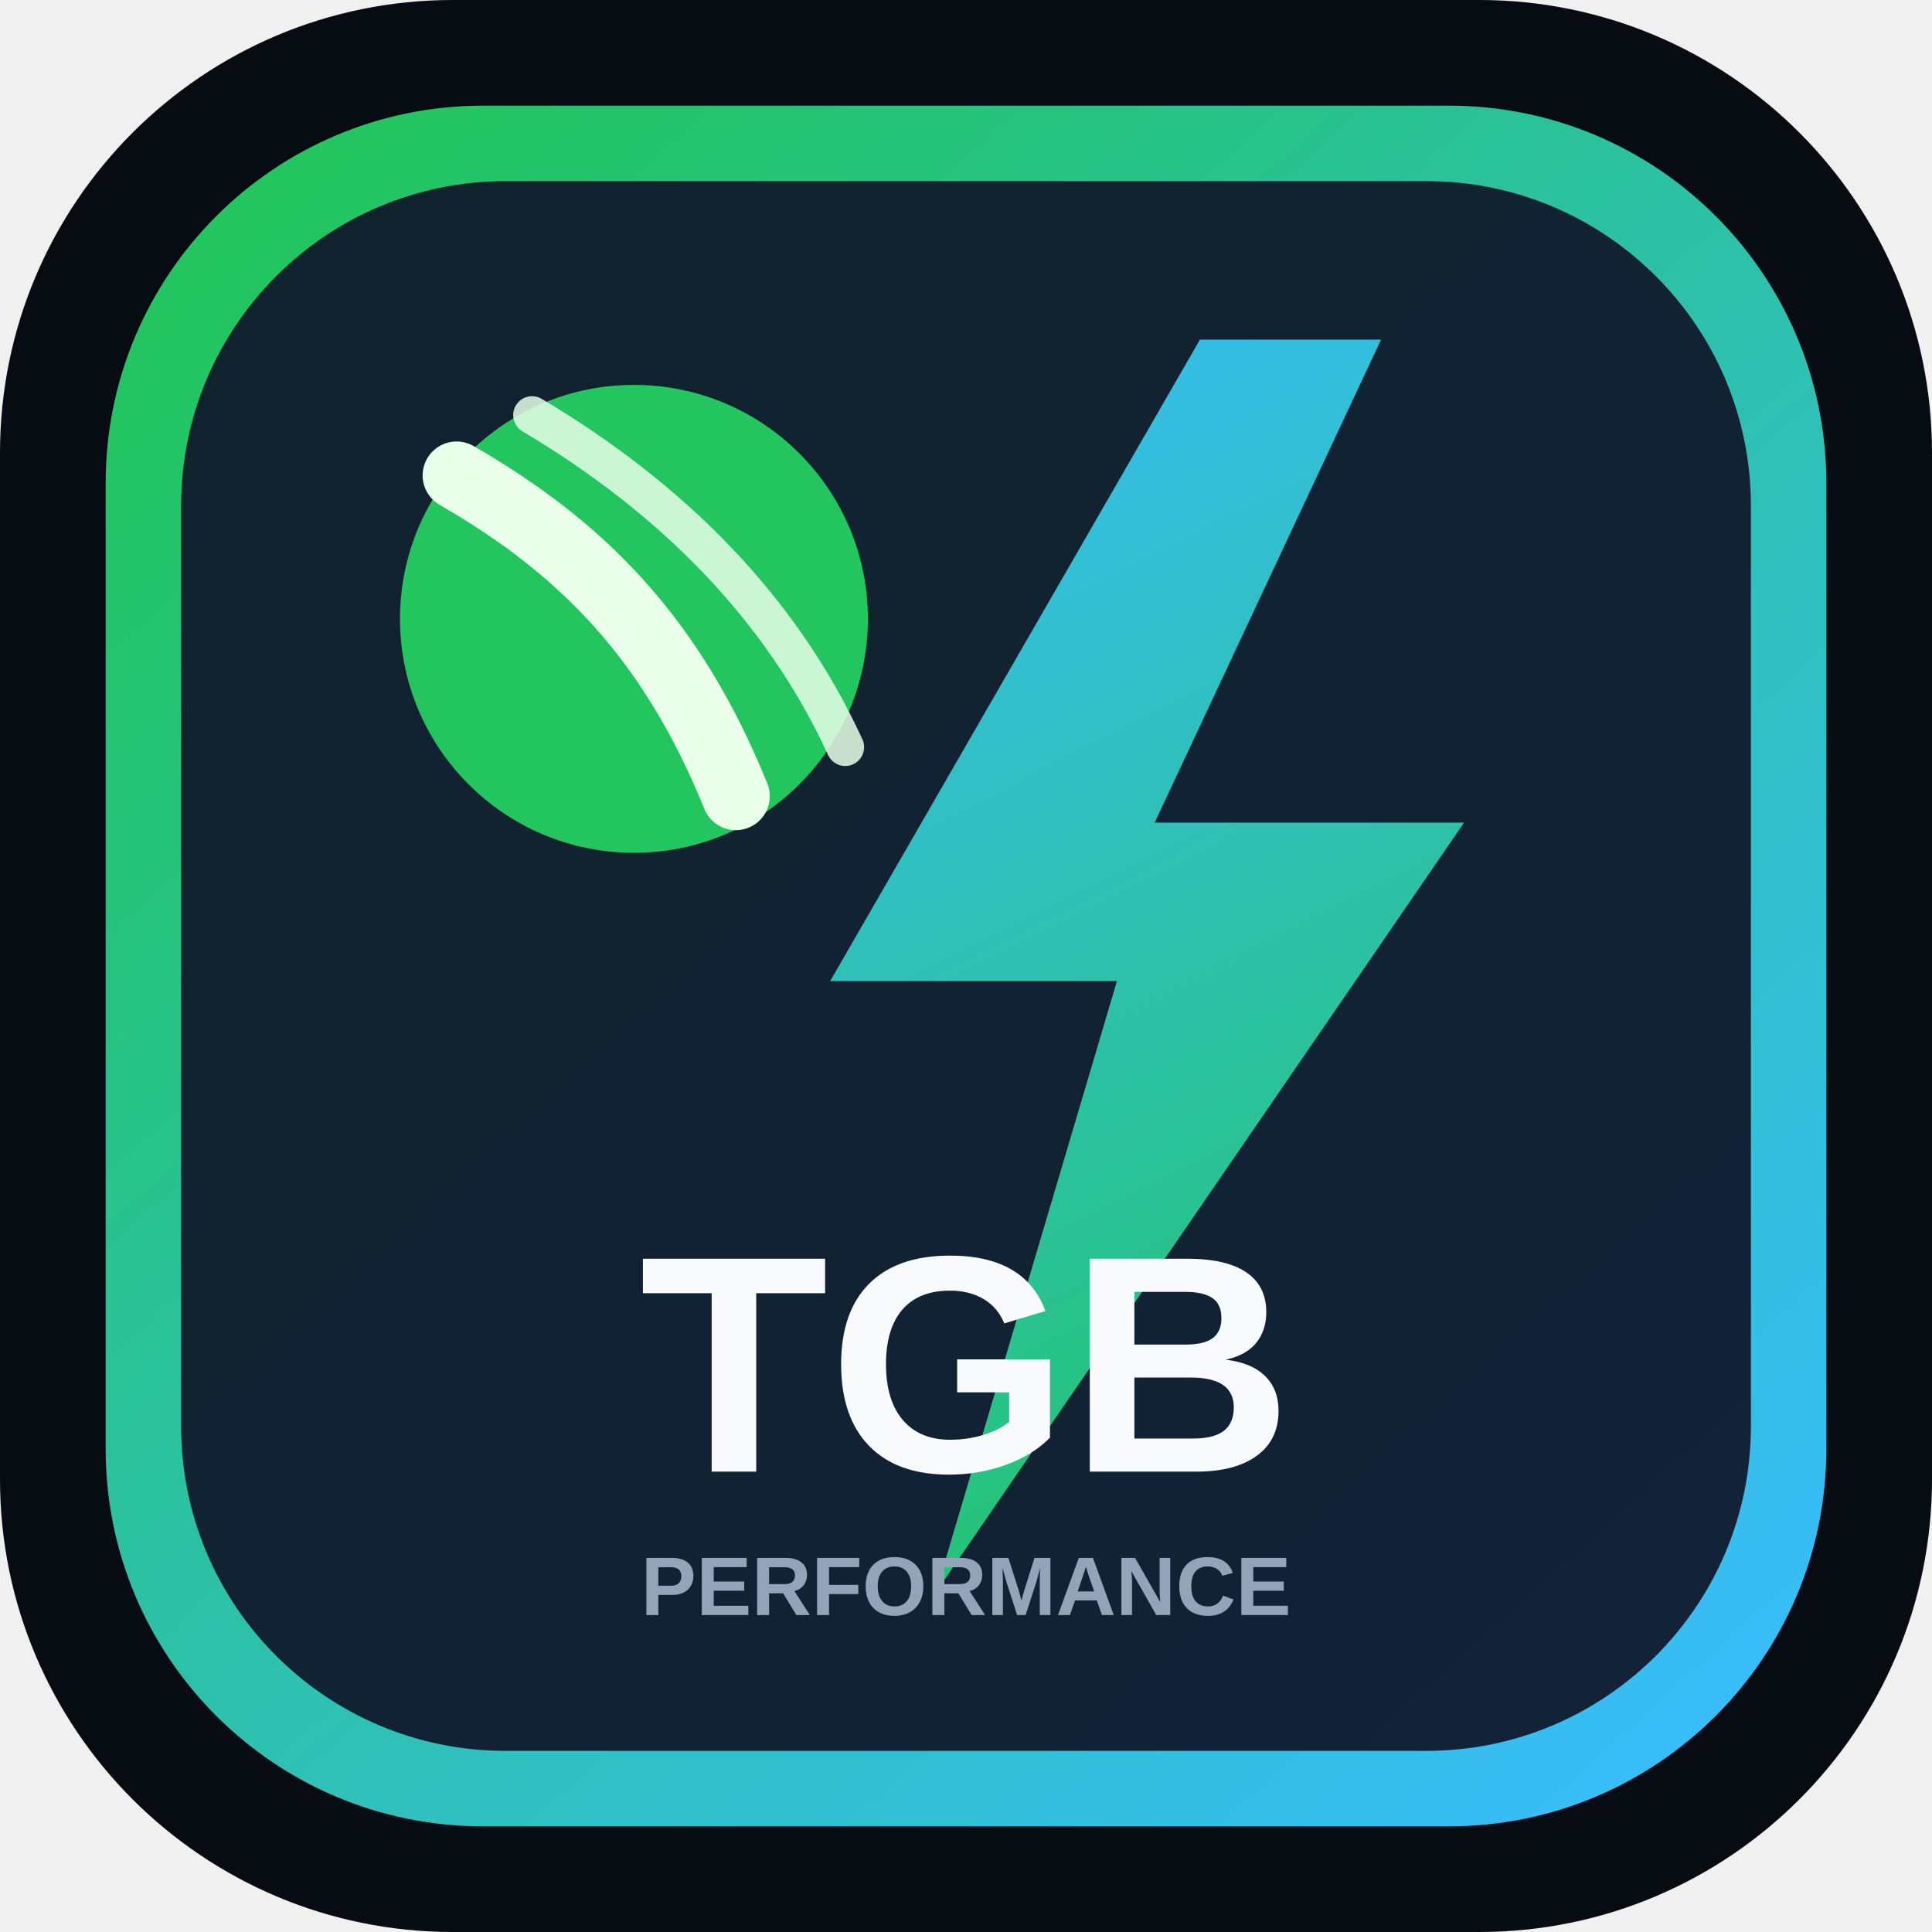
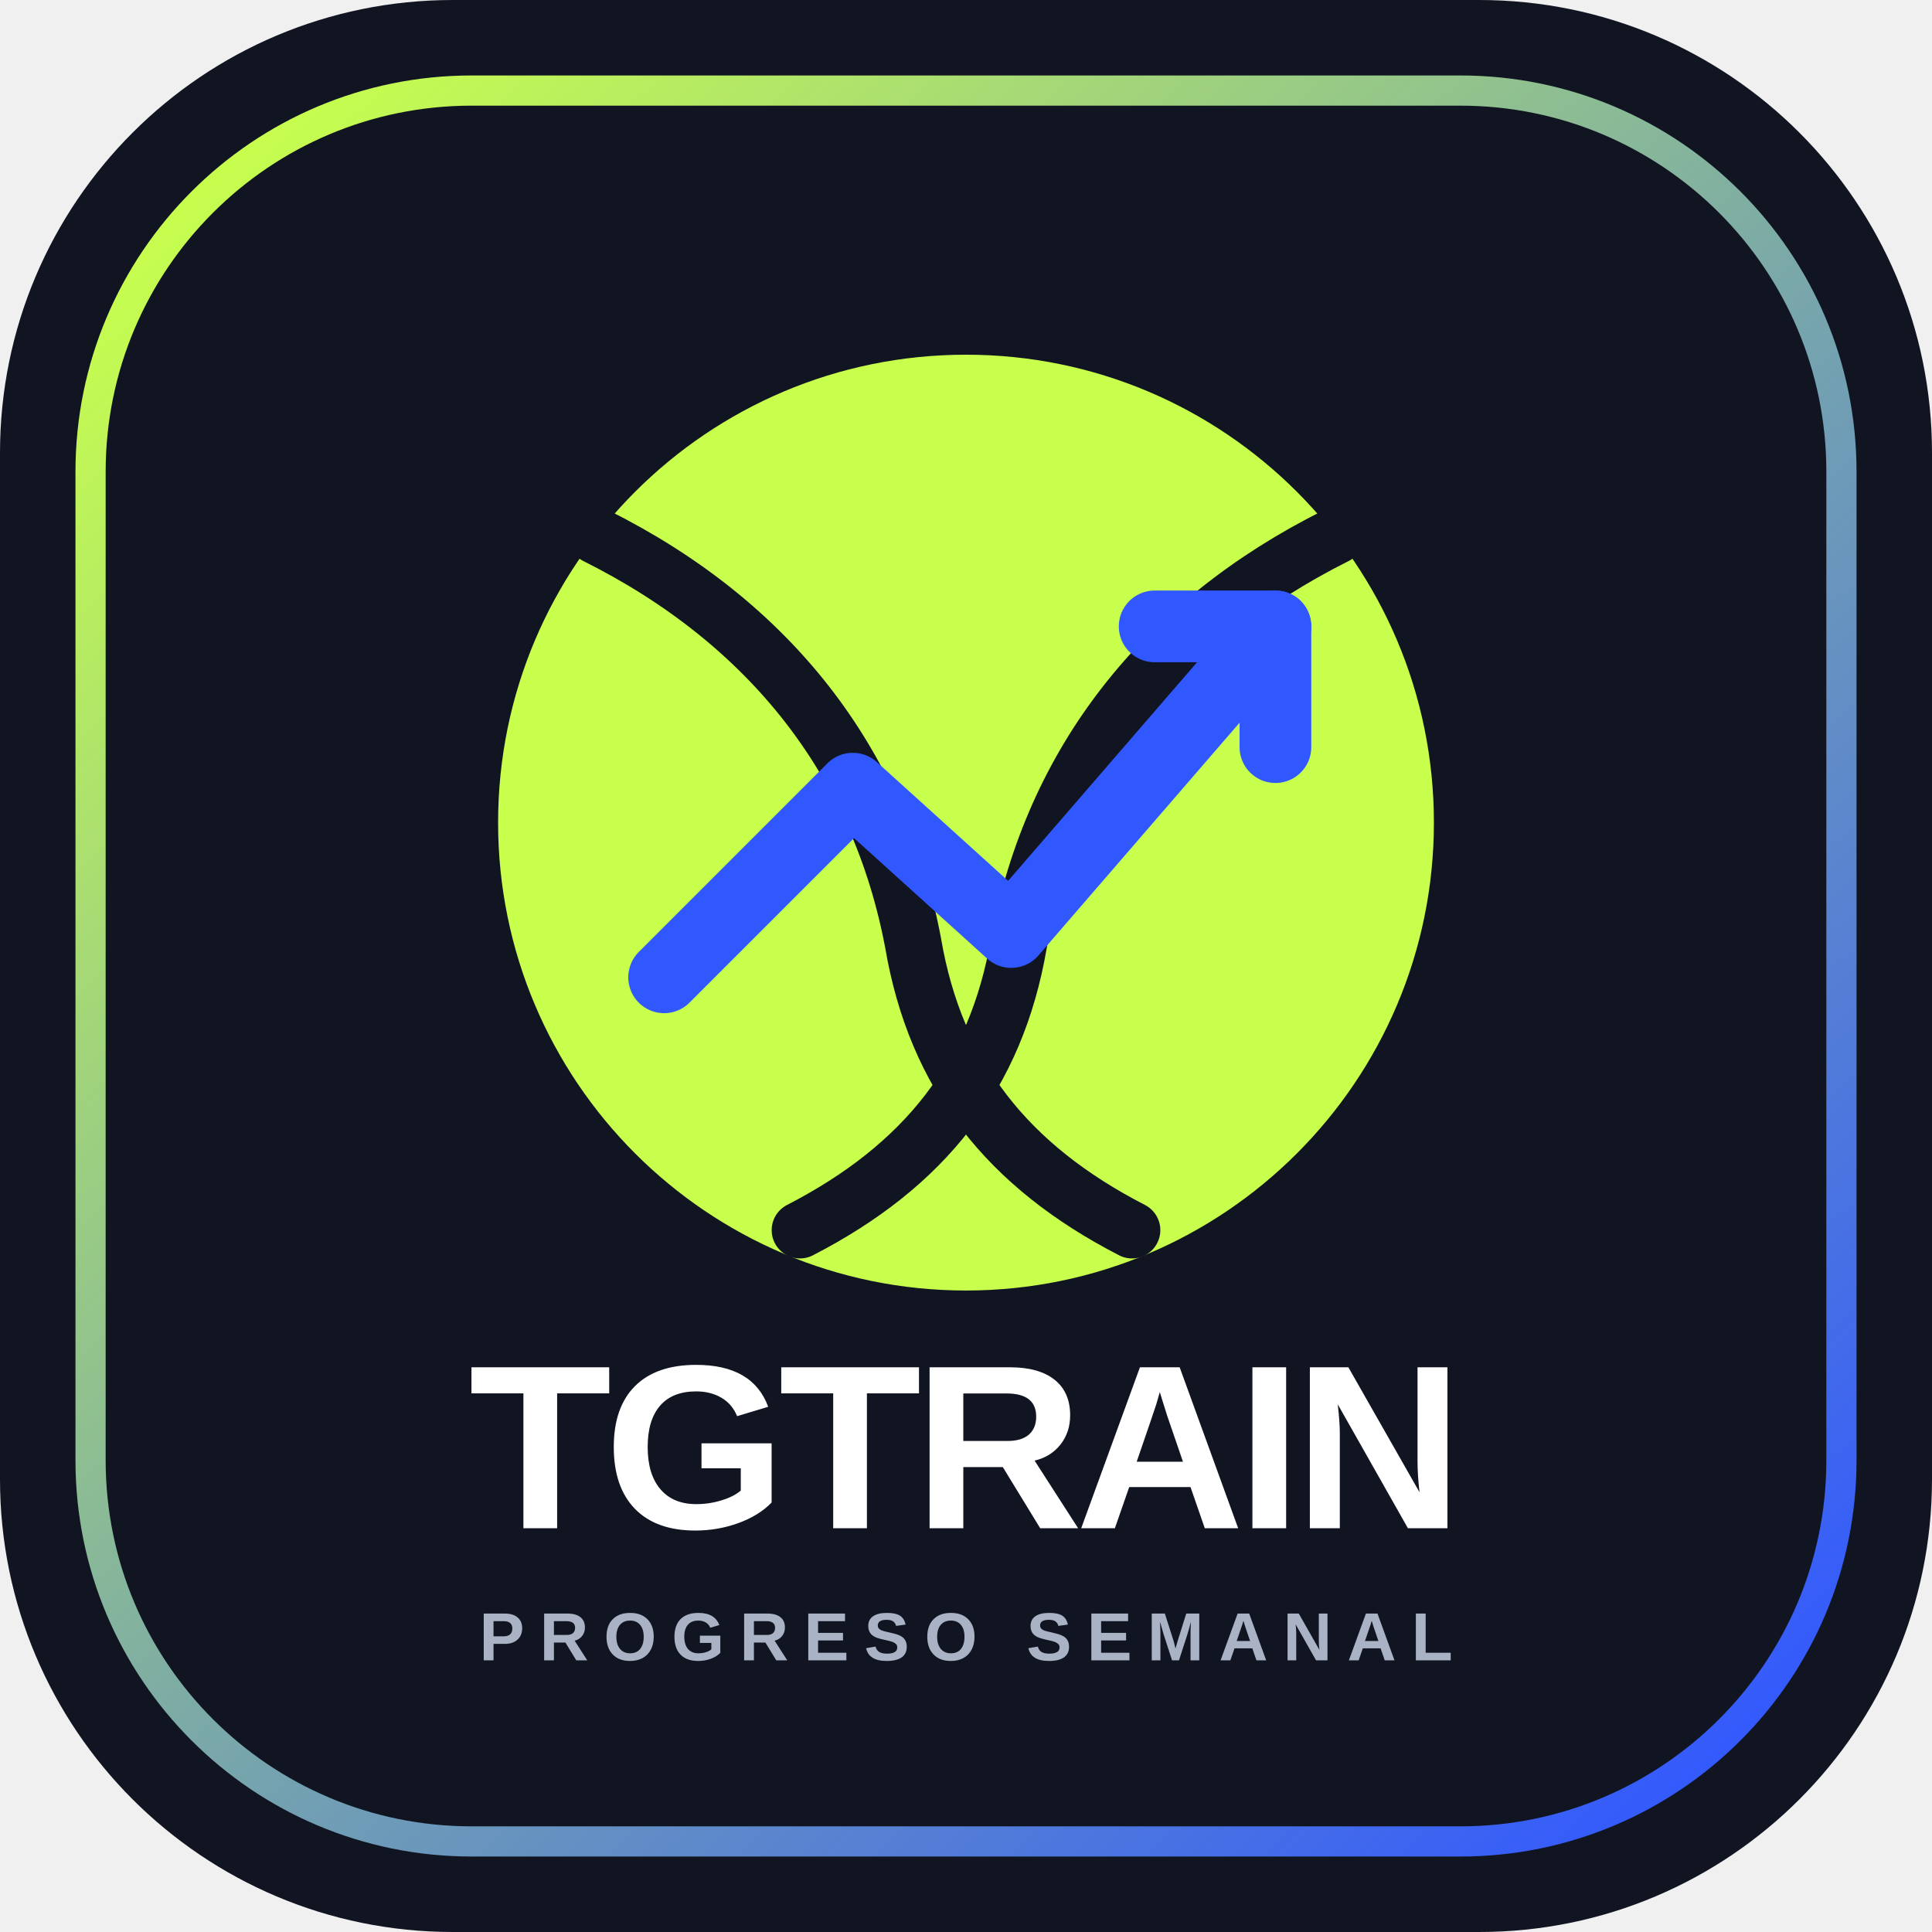
<svg xmlns="http://www.w3.org/2000/svg" width="512" height="512" viewBox="0 0 512 512" fill="none">
-   <rect width="512" height="512" rx="120" fill="#070B12" />
-   <rect x="28" y="28" width="456" height="456" rx="100" fill="url(#g)" />
-   <rect x="48" y="48" width="416" height="416" rx="86" fill="#0F172A" fill-opacity="0.93" />
-   <circle cx="168" cy="164" r="62" fill="#22C55E" />
-   <path d="M121 126C154 145 178 169 195 211" stroke="#E9FFE9" stroke-width="18" stroke-linecap="round" />
-   <path d="M141 110C178 132 207 161 224 198" stroke="#E9FFE9" stroke-width="10" stroke-linecap="round" opacity="0.85" />
-   <path d="M318 90L220 260H296L248 422L388 218H306L366 90H318Z" fill="url(#b)" />
-   <text x="256" y="390" text-anchor="middle" font-family="Arial, Helvetica, sans-serif" font-size="82" font-weight="900" fill="#F8FAFC">TGB</text>
-   <text x="256" y="428" text-anchor="middle" font-family="Arial, Helvetica, sans-serif" font-size="22" font-weight="700" fill="#94A3B8">PERFORMANCE</text>
+   <rect width="512" height="512" rx="120" fill="#111522" />
+   <rect x="24" y="24" width="464" height="464" rx="101" stroke="url(#border)" stroke-width="8" />
+   <circle cx="256" cy="218" r="124" fill="#C8FF4D" />
+   <path d="M158 142C204 165 233 202 242 250C248 285 267 309 300 326" stroke="#111522" stroke-width="15" stroke-linecap="round" />
+   <path d="M354 142C308 165 279 202 270 250C264 285 245 309 212 326" stroke="#111522" stroke-width="15" stroke-linecap="round" />
+   <path d="M176 259L226 209L268 247L338 166" stroke="#3157FF" stroke-width="19" stroke-linecap="round" stroke-linejoin="round" />
+   <path d="M306 166H338V198" stroke="#3157FF" stroke-width="19" stroke-linecap="round" stroke-linejoin="round" />
+   <text x="256" y="405" text-anchor="middle" font-family="Arial, Helvetica, sans-serif" font-size="62" font-weight="900" fill="#FFFFFF" letter-spacing="-2">TGTRAIN</text>
+   <text x="256" y="440" text-anchor="middle" font-family="Arial, Helvetica, sans-serif" font-size="18" font-weight="800" fill="#AAB3C5" letter-spacing="4">PROGRESO SEMANAL</text>
  <defs>
-     <linearGradient id="g" x1="72" y1="50" x2="446" y2="462" gradientUnits="userSpaceOnUse">
-       <stop stop-color="#22C55E" />
-       <stop offset="1" stop-color="#38BDF8" />
-     </linearGradient>
-     <linearGradient id="b" x1="220" y1="90" x2="388" y2="422" gradientUnits="userSpaceOnUse">
-       <stop stop-color="#38BDF8" />
-       <stop offset="1" stop-color="#22C55E" />
+     <linearGradient id="border" x1="55" y1="43" x2="457" y2="478" gradientUnits="userSpaceOnUse">
+       <stop stop-color="#C8FF4D" />
+       <stop offset="1" stop-color="#3157FF" />
    </linearGradient>
  </defs>
</svg>
